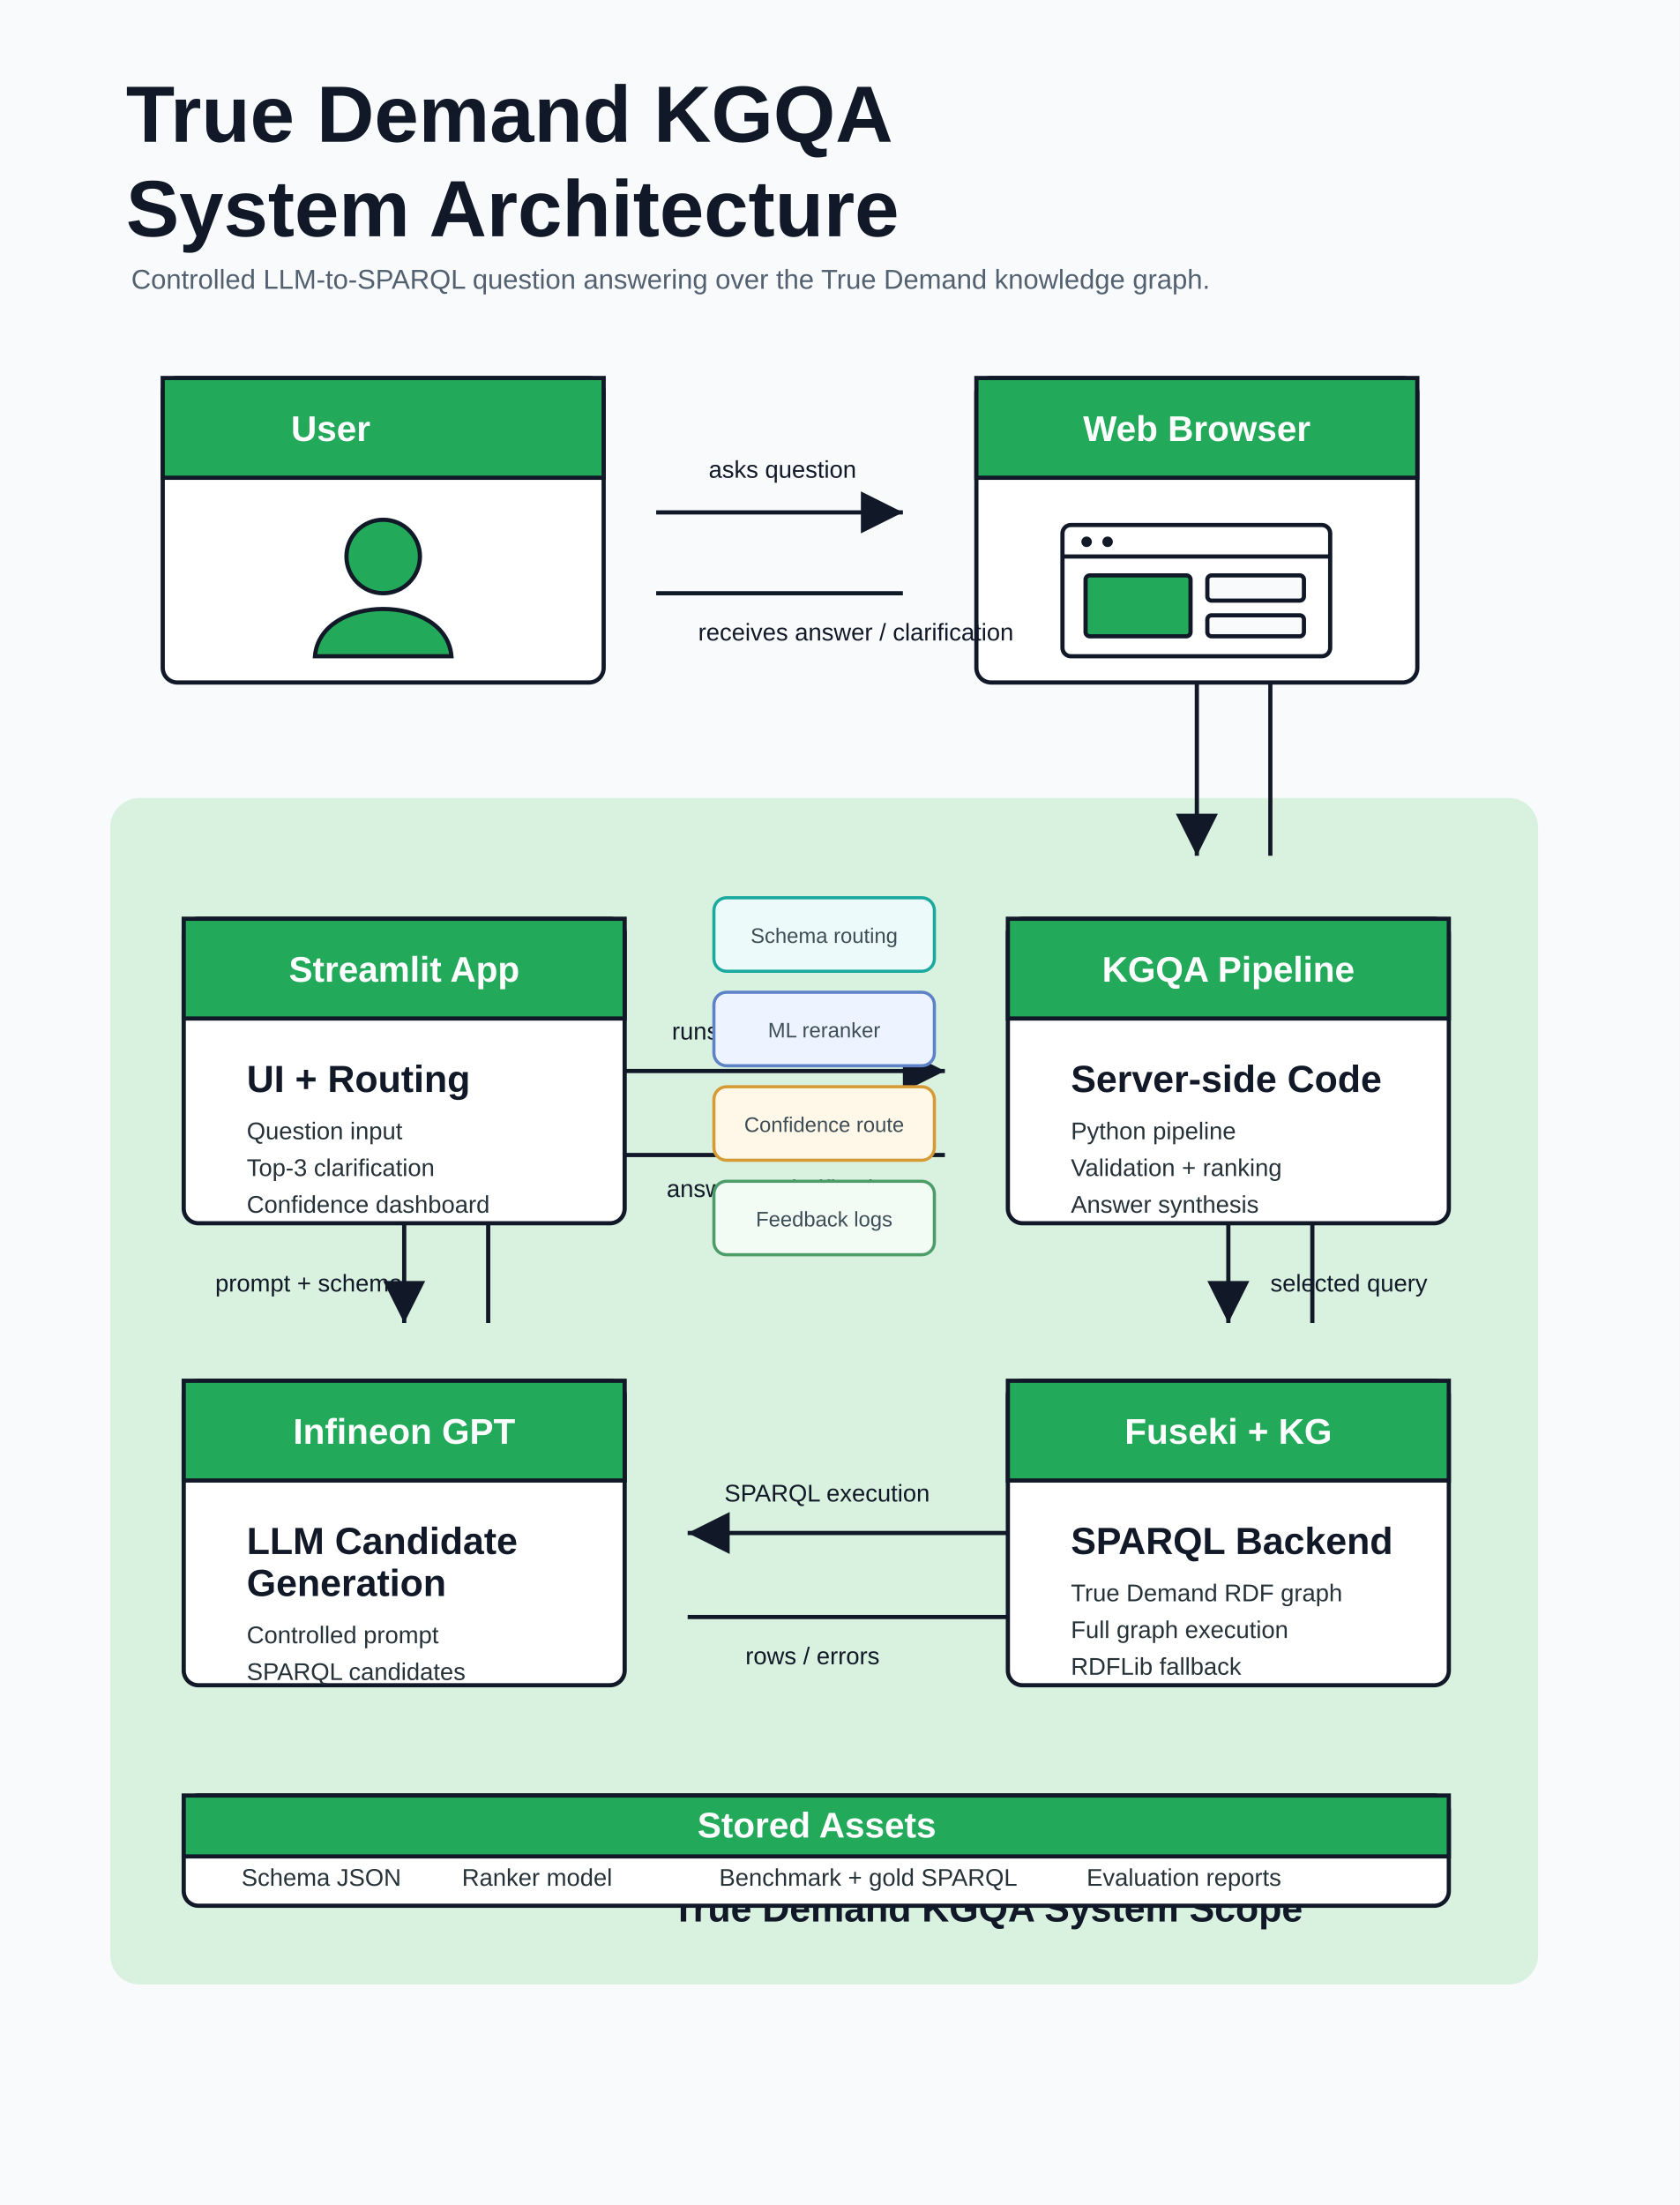
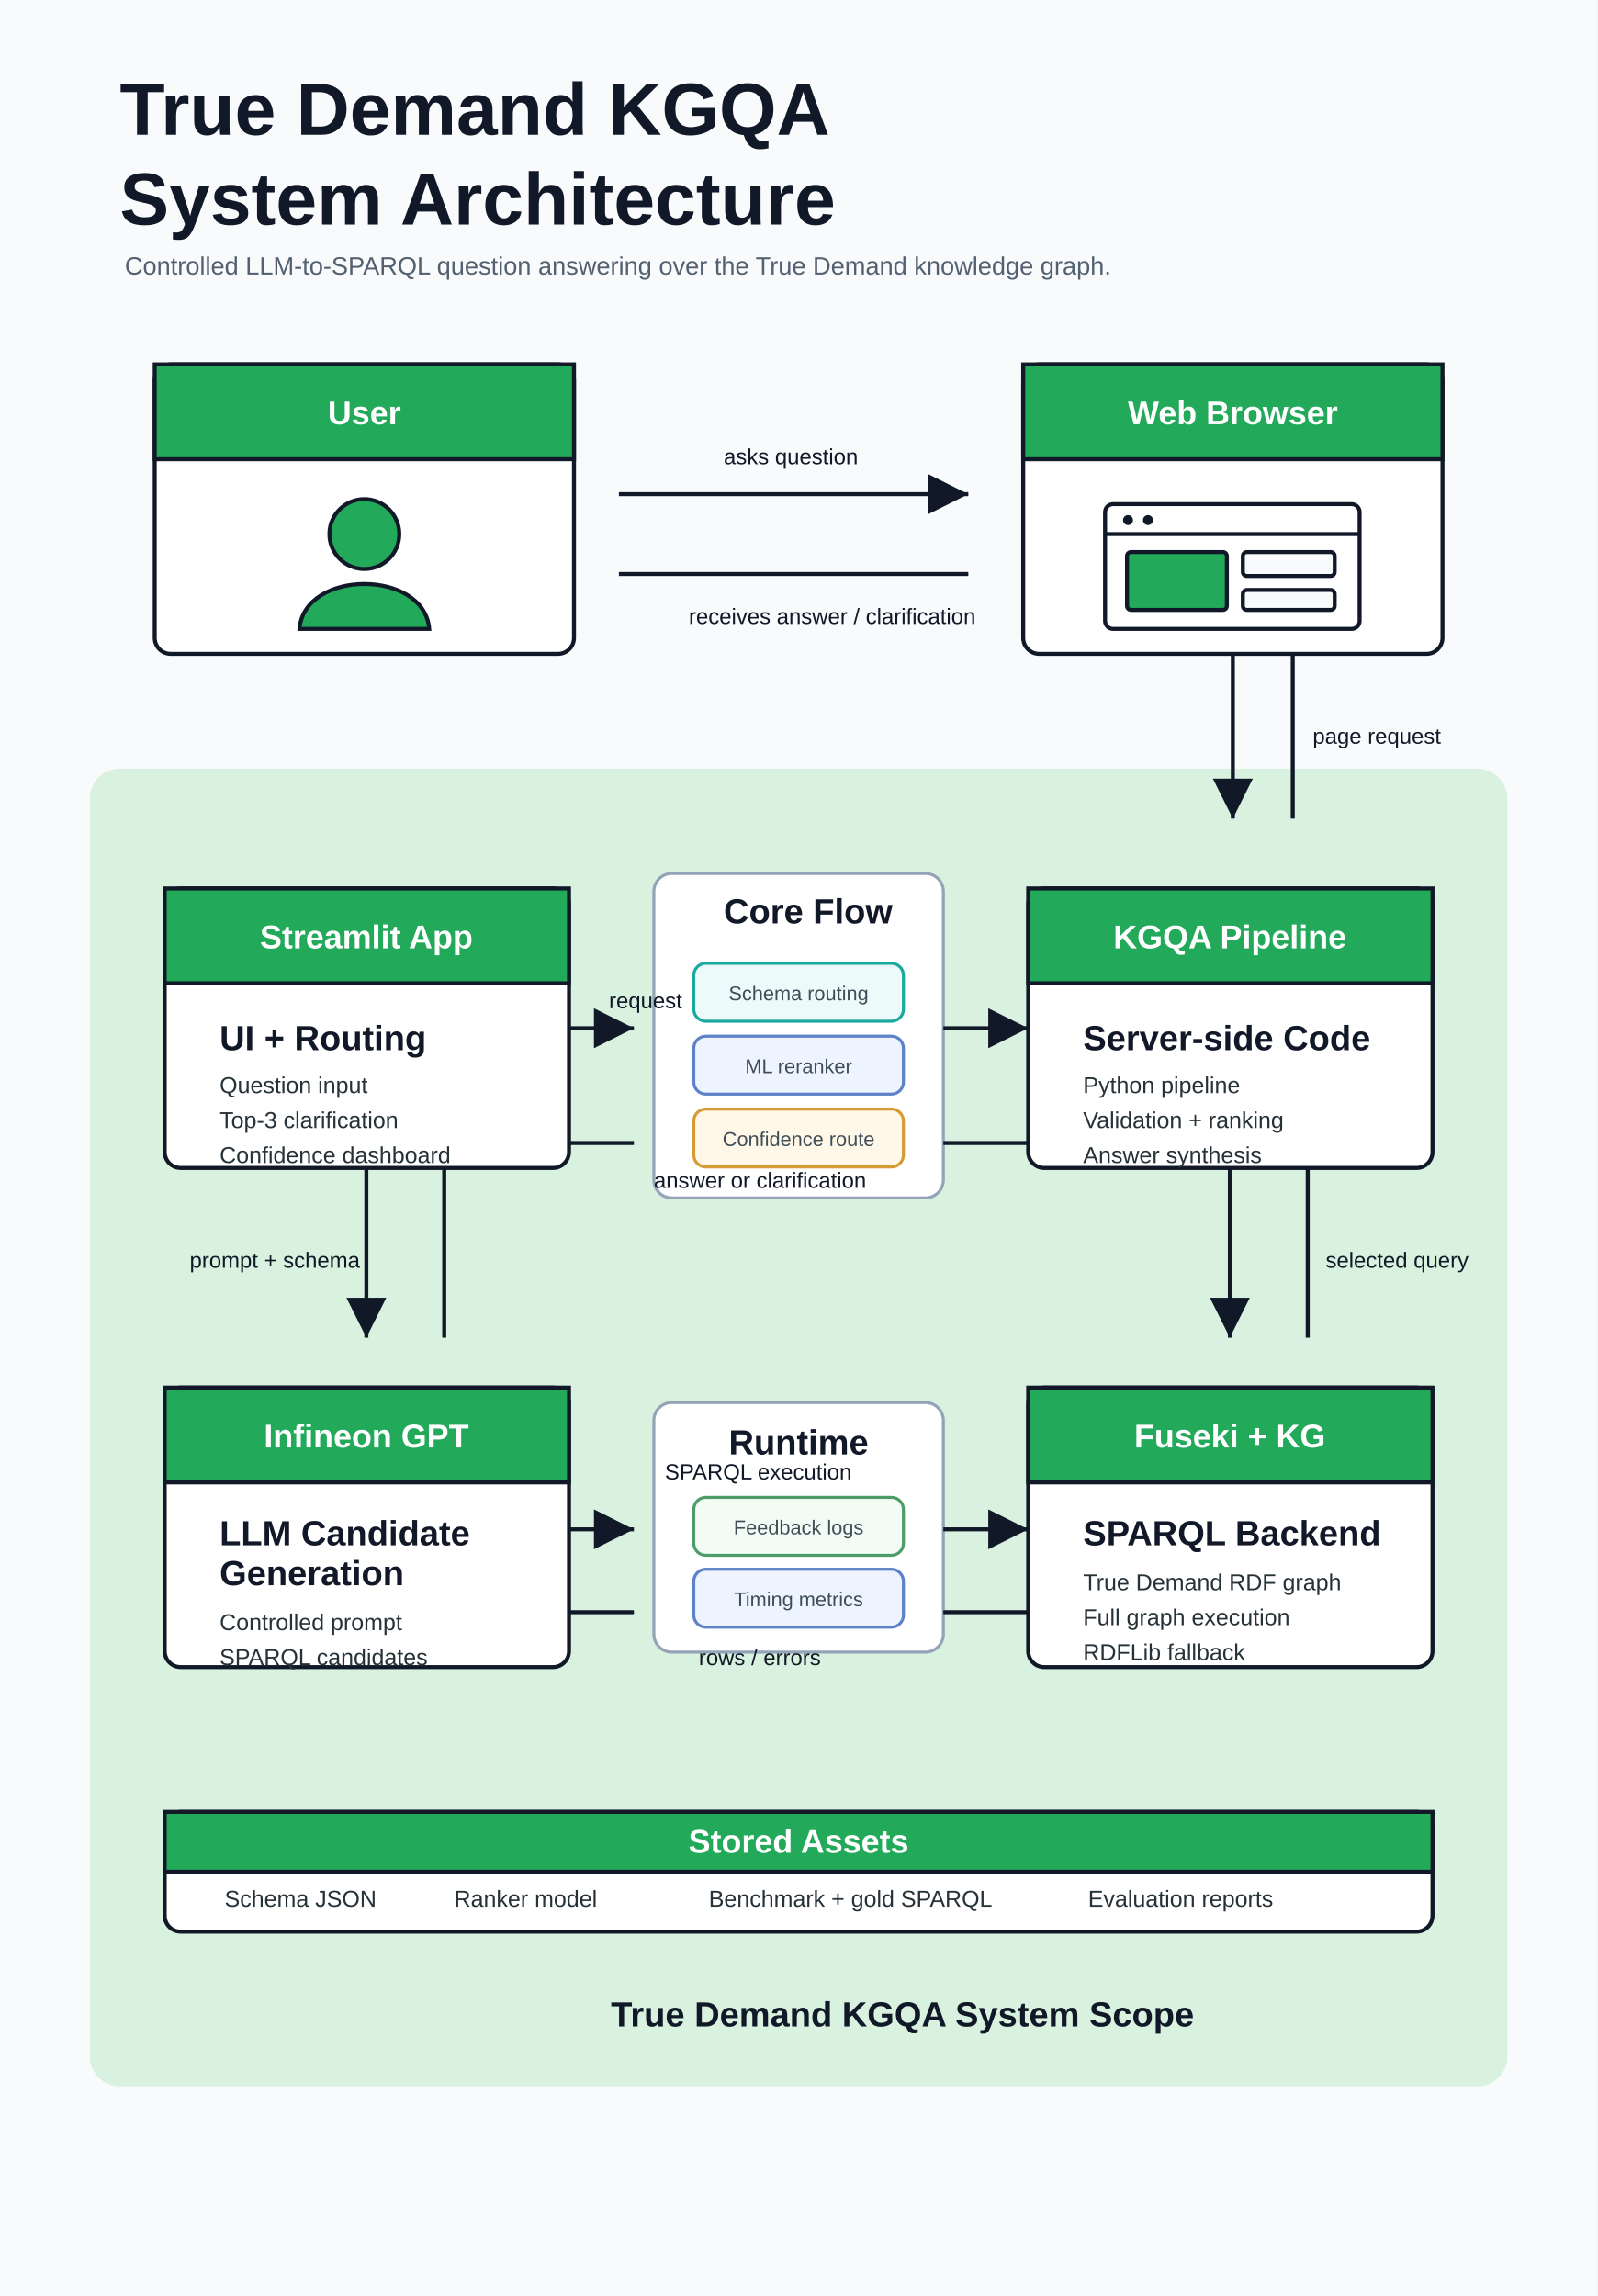
- <svg xmlns="http://www.w3.org/2000/svg" width="1600" height="2100" viewBox="0 0 1600 2100">
+ <svg xmlns="http://www.w3.org/2000/svg" width="1600" height="2300" viewBox="0 0 1600 2300">
  <defs>
    <marker id="arrow" markerWidth="14" markerHeight="14" refX="12" refY="7" orient="auto">
      <path d="M2,2 L12,7 L2,12 Z" fill="#111827" />
    </marker>
    <style>
      text { font-family: Arial, Helvetica, sans-serif; fill: #111827; }
-       .page-title { font-size: 76px; font-weight: 800; letter-spacing: 0; }
-       .page-sub { font-size: 26px; fill: #526070; }
-       .scope { fill: #d9f2df; stroke: none; rx: 28; }
-       .block { fill: #ffffff; stroke: #111827; stroke-width: 4; rx: 14; }
-       .head { fill: #22a95a; stroke: #111827; stroke-width: 4; rx: 14; }
+       .page-title { font-size: 74px; font-weight: 800; letter-spacing: 0; }
+       .page-sub { font-size: 25px; fill: #526070; }
+       .scope { fill: #d9f2df; stroke: none; rx: 30; }
+       .block { fill: #ffffff; stroke: #111827; stroke-width: 4; rx: 16; }
+       .head { fill: #22a95a; stroke: #111827; stroke-width: 4; rx: 16; }
      .head-flat { fill: #22a95a; stroke: #111827; stroke-width: 4; }
-       .head-text { fill: #ffffff; font-size: 34px; font-weight: 800; }
-       .body-title { font-size: 36px; font-weight: 800; }
+       .head-text { fill: #ffffff; font-size: 33px; font-weight: 800; }
+       .body-title { font-size: 35px; font-weight: 800; }
      .body-text { font-size: 23px; fill: #263238; }
      .small { font-size: 20px; fill: #3d4e57; }
      .edge { stroke: #111827; stroke-width: 4; fill: none; marker-end: url(#arrow); }
      .edge-back { stroke: #111827; stroke-width: 4; fill: none; }
-       .edge-label { font-size: 23px; fill: #111827; }
+       .edge-label { font-size: 22px; fill: #111827; }
      .mini { fill: #edfafa; stroke: #19a99f; stroke-width: 3; rx: 12; }
      .mini-blue { fill: #eef4ff; stroke: #5d82c7; stroke-width: 3; rx: 12; }
      .mini-gold { fill: #fff7e8; stroke: #d79b35; stroke-width: 3; rx: 12; }
      .mini-green { fill: #f3fbf5; stroke: #4d9d69; stroke-width: 3; rx: 12; }
+       .flow-box { fill: #ffffff; stroke: #94a3b8; stroke-width: 3; rx: 18; }
    </style>
  </defs>
-   <rect width="1600" height="2100" fill="#f8fafc" />
+   <rect width="1600" height="2300" fill="#f8fafc" />
  <text class="page-title" x="120" y="135">True Demand KGQA</text>
  <text class="page-title" x="120" y="225">System Architecture</text>
  <text class="page-sub" x="125" y="275">Controlled LLM-to-SPARQL question answering over the True Demand knowledge graph.</text>
-   <rect class="block" x="155" y="360" width="420" height="290" />
-   <path class="head" d="M155 360 H575 V455 H155 Z" />
-   <text class="head-text" x="315" y="420" text-anchor="middle">User</text>
-   <circle cx="365" cy="530" r="35" fill="#22a95a" stroke="#111827" stroke-width="4" />
-   <path d="M300 625 C305 565 425 565 430 625 Z" fill="#22a95a" stroke="#111827" stroke-width="4" />
-   <rect class="block" x="930" y="360" width="420" height="290" />
-   <path class="head" d="M930 360 H1350 V455 H930 Z" />
-   <text class="head-text" x="1140" y="420" text-anchor="middle">Web Browser</text>
-   <rect x="1012" y="500" width="255" height="125" fill="#ffffff" stroke="#111827" stroke-width="4" rx="8" />
-   <line x1="1012" y1="530" x2="1267" y2="530" stroke="#111827" stroke-width="4" />
-   <circle cx="1035" cy="516" r="5" fill="#111827" />
-   <circle cx="1055" cy="516" r="5" fill="#111827" />
-   <rect x="1034" y="548" width="100" height="58" fill="#22a95a" stroke="#111827" stroke-width="4" rx="4" />
-   <rect x="1150" y="548" width="92" height="24" fill="#f8fafc" stroke="#111827" stroke-width="4" rx="4" />
-   <rect x="1150" y="586" width="92" height="20" fill="#f8fafc" stroke="#111827" stroke-width="4" rx="4" />
-   <path class="edge" d="M625 488 H860" />
-   <path class="edge-back" d="M860 565 H625" />
-   <text class="edge-label" x="675" y="455">asks question</text>
-   <text class="edge-label" x="665" y="610">receives answer / clarification</text>
-   <rect class="scope" x="105" y="760" width="1360" height="1130" />
-   <text class="body-title" x="640" y="1830">True Demand KGQA System Scope</text>
-   <rect class="block" x="175" y="875" width="420" height="290" />
-   <path class="head" d="M175 875 H595 V970 H175 Z" />
-   <text class="head-text" x="385" y="935" text-anchor="middle">Streamlit App</text>
-   <text class="body-title" x="235" y="1040">UI + Routing</text>
-   <text class="body-text" x="235" y="1085">Question input</text>
-   <text class="body-text" x="235" y="1120">Top-3 clarification</text>
-   <text class="body-text" x="235" y="1155">Confidence dashboard</text>
-   <rect class="block" x="960" y="875" width="420" height="290" />
-   <path class="head" d="M960 875 H1380 V970 H960 Z" />
-   <text class="head-text" x="1170" y="935" text-anchor="middle">KGQA Pipeline</text>
-   <text class="body-title" x="1020" y="1040">Server-side Code</text>
-   <text class="body-text" x="1020" y="1085">Python pipeline</text>
-   <text class="body-text" x="1020" y="1120">Validation + ranking</text>
-   <text class="body-text" x="1020" y="1155">Answer synthesis</text>
-   <path class="edge" d="M1140 650 V815" />
-   <path class="edge-back" d="M1210 815 V650" />
-   <path class="edge" d="M595 1020 H900" />
-   <path class="edge-back" d="M900 1100 H595" />
-   <text class="edge-label" x="640" y="990">runs request</text>
-   <text class="edge-label" x="635" y="1140">answer or clarification</text>
-   <rect class="block" x="175" y="1315" width="420" height="290" />
-   <path class="head" d="M175 1315 H595 V1410 H175 Z" />
-   <text class="head-text" x="385" y="1375" text-anchor="middle">Infineon GPT</text>
-   <text class="body-title" x="235" y="1480">LLM Candidate</text>
-   <text class="body-title" x="235" y="1520">Generation</text>
-   <text class="body-text" x="235" y="1565">Controlled prompt</text>
-   <text class="body-text" x="235" y="1600">SPARQL candidates</text>
-   <rect class="block" x="960" y="1315" width="420" height="290" />
-   <path class="head" d="M960 1315 H1380 V1410 H960 Z" />
-   <text class="head-text" x="1170" y="1375" text-anchor="middle">Fuseki + KG</text>
-   <text class="body-title" x="1020" y="1480">SPARQL Backend</text>
-   <text class="body-text" x="1020" y="1525">True Demand RDF graph</text>
-   <text class="body-text" x="1020" y="1560">Full graph execution</text>
-   <text class="body-text" x="1020" y="1595">RDFLib fallback</text>
-   <path class="edge" d="M385 1165 V1260" />
-   <path class="edge-back" d="M465 1260 V1165" />
-   <text class="edge-label" x="205" y="1230">prompt + schema</text>
-   <path class="edge" d="M960 1460 H655" />
-   <path class="edge-back" d="M655 1540 H960" />
-   <text class="edge-label" x="690" y="1430">SPARQL execution</text>
-   <text class="edge-label" x="710" y="1585">rows / errors</text>
-   <path class="edge" d="M1170 1165 V1260" />
-   <path class="edge-back" d="M1250 1260 V1165" />
-   <text class="edge-label" x="1210" y="1230">selected query</text>
-   <rect class="mini" x="680" y="855" width="210" height="70" />
-   <text class="small" x="785" y="898" text-anchor="middle">Schema routing</text>
-   <rect class="mini-blue" x="680" y="945" width="210" height="70" />
-   <text class="small" x="785" y="988" text-anchor="middle">ML reranker</text>
-   <rect class="mini-gold" x="680" y="1035" width="210" height="70" />
-   <text class="small" x="785" y="1078" text-anchor="middle">Confidence route</text>
-   <rect class="mini-green" x="680" y="1125" width="210" height="70" />
-   <text class="small" x="785" y="1168" text-anchor="middle">Feedback logs</text>
-   <rect class="block" x="175" y="1710" width="1205" height="105" />
-   <path class="head-flat" d="M175 1710 H1380 V1768 H175 Z" />
-   <text class="head-text" x="778" y="1750" text-anchor="middle">Stored Assets</text>
-   <text class="body-text" x="230" y="1796">Schema JSON</text>
-   <text class="body-text" x="440" y="1796">Ranker model</text>
-   <text class="body-text" x="685" y="1796">Benchmark + gold SPARQL</text>
-   <text class="body-text" x="1035" y="1796">Evaluation reports</text>
+   <rect class="block" x="155" y="365" width="420" height="290" />
+   <path class="head" d="M155 365 H575 V460 H155 Z" />
+   <text class="head-text" x="365" y="425" text-anchor="middle">User</text>
+   <circle cx="365" cy="535" r="35" fill="#22a95a" stroke="#111827" stroke-width="4" />
+   <path d="M300 630 C305 570 425 570 430 630 Z" fill="#22a95a" stroke="#111827" stroke-width="4" />
+   <rect class="block" x="1025" y="365" width="420" height="290" />
+   <path class="head" d="M1025 365 H1445 V460 H1025 Z" />
+   <text class="head-text" x="1235" y="425" text-anchor="middle">Web Browser</text>
+   <rect x="1107" y="505" width="255" height="125" fill="#ffffff" stroke="#111827" stroke-width="4" rx="8" />
+   <line x1="1107" y1="535" x2="1362" y2="535" stroke="#111827" stroke-width="4" />
+   <circle cx="1130" cy="521" r="5" fill="#111827" />
+   <circle cx="1150" cy="521" r="5" fill="#111827" />
+   <rect x="1129" y="553" width="100" height="58" fill="#22a95a" stroke="#111827" stroke-width="4" rx="4" />
+   <rect x="1245" y="553" width="92" height="24" fill="#f8fafc" stroke="#111827" stroke-width="4" rx="4" />
+   <rect x="1245" y="591" width="92" height="20" fill="#f8fafc" stroke="#111827" stroke-width="4" rx="4" />
+   <path class="edge" d="M620 495 H970" />
+   <path class="edge-back" d="M970 575 H620" />
+   <text class="edge-label" x="725" y="465">asks question</text>
+   <text class="edge-label" x="690" y="625">receives answer / clarification</text>
+   <rect class="scope" x="90" y="770" width="1420" height="1320" />
+   <text class="body-title" x="612" y="2030">True Demand KGQA System Scope</text>
+   <rect class="block" x="165" y="890" width="405" height="280" />
+   <path class="head" d="M165 890 H570 V985 H165 Z" />
+   <text class="head-text" x="367" y="950" text-anchor="middle">Streamlit App</text>
+   <text class="body-title" x="220" y="1052">UI + Routing</text>
+   <text class="body-text" x="220" y="1095">Question input</text>
+   <text class="body-text" x="220" y="1130">Top-3 clarification</text>
+   <text class="body-text" x="220" y="1165">Confidence dashboard</text>
+   <rect class="flow-box" x="655" y="875" width="290" height="325" />
+   <text class="body-title" x="725" y="925">Core Flow</text>
+   <rect class="mini" x="695" y="965" width="210" height="58" />
+   <text class="small" x="800" y="1002" text-anchor="middle">Schema routing</text>
+   <rect class="mini-blue" x="695" y="1038" width="210" height="58" />
+   <text class="small" x="800" y="1075" text-anchor="middle">ML reranker</text>
+   <rect class="mini-gold" x="695" y="1111" width="210" height="58" />
+   <text class="small" x="800" y="1148" text-anchor="middle">Confidence route</text>
+   <rect class="block" x="1030" y="890" width="405" height="280" />
+   <path class="head" d="M1030 890 H1435 V985 H1030 Z" />
+   <text class="head-text" x="1232" y="950" text-anchor="middle">KGQA Pipeline</text>
+   <text class="body-title" x="1085" y="1052">Server-side Code</text>
+   <text class="body-text" x="1085" y="1095">Python pipeline</text>
+   <text class="body-text" x="1085" y="1130">Validation + ranking</text>
+   <text class="body-text" x="1085" y="1165">Answer synthesis</text>
+   <path class="edge" d="M1235 655 V820" />
+   <path class="edge-back" d="M1295 820 V655" />
+   <text class="edge-label" x="1315" y="745">page request</text>
+   <path class="edge" d="M570 1030 H635" />
+   <path class="edge" d="M945 1030 H1030" />
+   <text class="edge-label" x="610" y="1010">request</text>
+   <path class="edge-back" d="M1030 1145 H945" />
+   <path class="edge-back" d="M635 1145 H570" />
+   <text class="edge-label" x="655" y="1190">answer or clarification</text>
+   <rect class="block" x="165" y="1390" width="405" height="280" />
+   <path class="head" d="M165 1390 H570 V1485 H165 Z" />
+   <text class="head-text" x="367" y="1450" text-anchor="middle">Infineon GPT</text>
+   <text class="body-title" x="220" y="1548">LLM Candidate</text>
+   <text class="body-title" x="220" y="1588">Generation</text>
+   <text class="body-text" x="220" y="1633">Controlled prompt</text>
+   <text class="body-text" x="220" y="1668">SPARQL candidates</text>
+   <rect class="flow-box" x="655" y="1405" width="290" height="250" />
+   <text class="body-title" x="730" y="1457">Runtime</text>
+   <rect class="mini-green" x="695" y="1500" width="210" height="58" />
+   <text class="small" x="800" y="1537" text-anchor="middle">Feedback logs</text>
+   <rect class="mini-blue" x="695" y="1572" width="210" height="58" />
+   <text class="small" x="800" y="1609" text-anchor="middle">Timing metrics</text>
+   <rect class="block" x="1030" y="1390" width="405" height="280" />
+   <path class="head" d="M1030 1390 H1435 V1485 H1030 Z" />
+   <text class="head-text" x="1232" y="1450" text-anchor="middle">Fuseki + KG</text>
+   <text class="body-title" x="1085" y="1548">SPARQL Backend</text>
+   <text class="body-text" x="1085" y="1593">True Demand RDF graph</text>
+   <text class="body-text" x="1085" y="1628">Full graph execution</text>
+   <text class="body-text" x="1085" y="1663">RDFLib fallback</text>
+   <path class="edge" d="M367 1170 V1340" />
+   <path class="edge-back" d="M445 1340 V1170" />
+   <text class="edge-label" x="190" y="1270">prompt + schema</text>
+   <path class="edge" d="M1232 1170 V1340" />
+   <path class="edge-back" d="M1310 1340 V1170" />
+   <text class="edge-label" x="1328" y="1270">selected query</text>
+   <path class="edge" d="M570 1532 H635" />
+   <path class="edge" d="M945 1532 H1030" />
+   <text class="edge-label" x="666" y="1482">SPARQL execution</text>
+   <path class="edge-back" d="M1030 1615 H945" />
+   <path class="edge-back" d="M635 1615 H570" />
+   <text class="edge-label" x="700" y="1668">rows / errors</text>
+   <rect class="block" x="165" y="1815" width="1270" height="120" />
+   <path class="head-flat" d="M165 1815 H1435 V1875 H165 Z" />
+   <text class="head-text" x="800" y="1856" text-anchor="middle">Stored Assets</text>
+   <text class="body-text" x="225" y="1910">Schema JSON</text>
+   <text class="body-text" x="455" y="1910">Ranker model</text>
+   <text class="body-text" x="710" y="1910">Benchmark + gold SPARQL</text>
+   <text class="body-text" x="1090" y="1910">Evaluation reports</text>
</svg>
